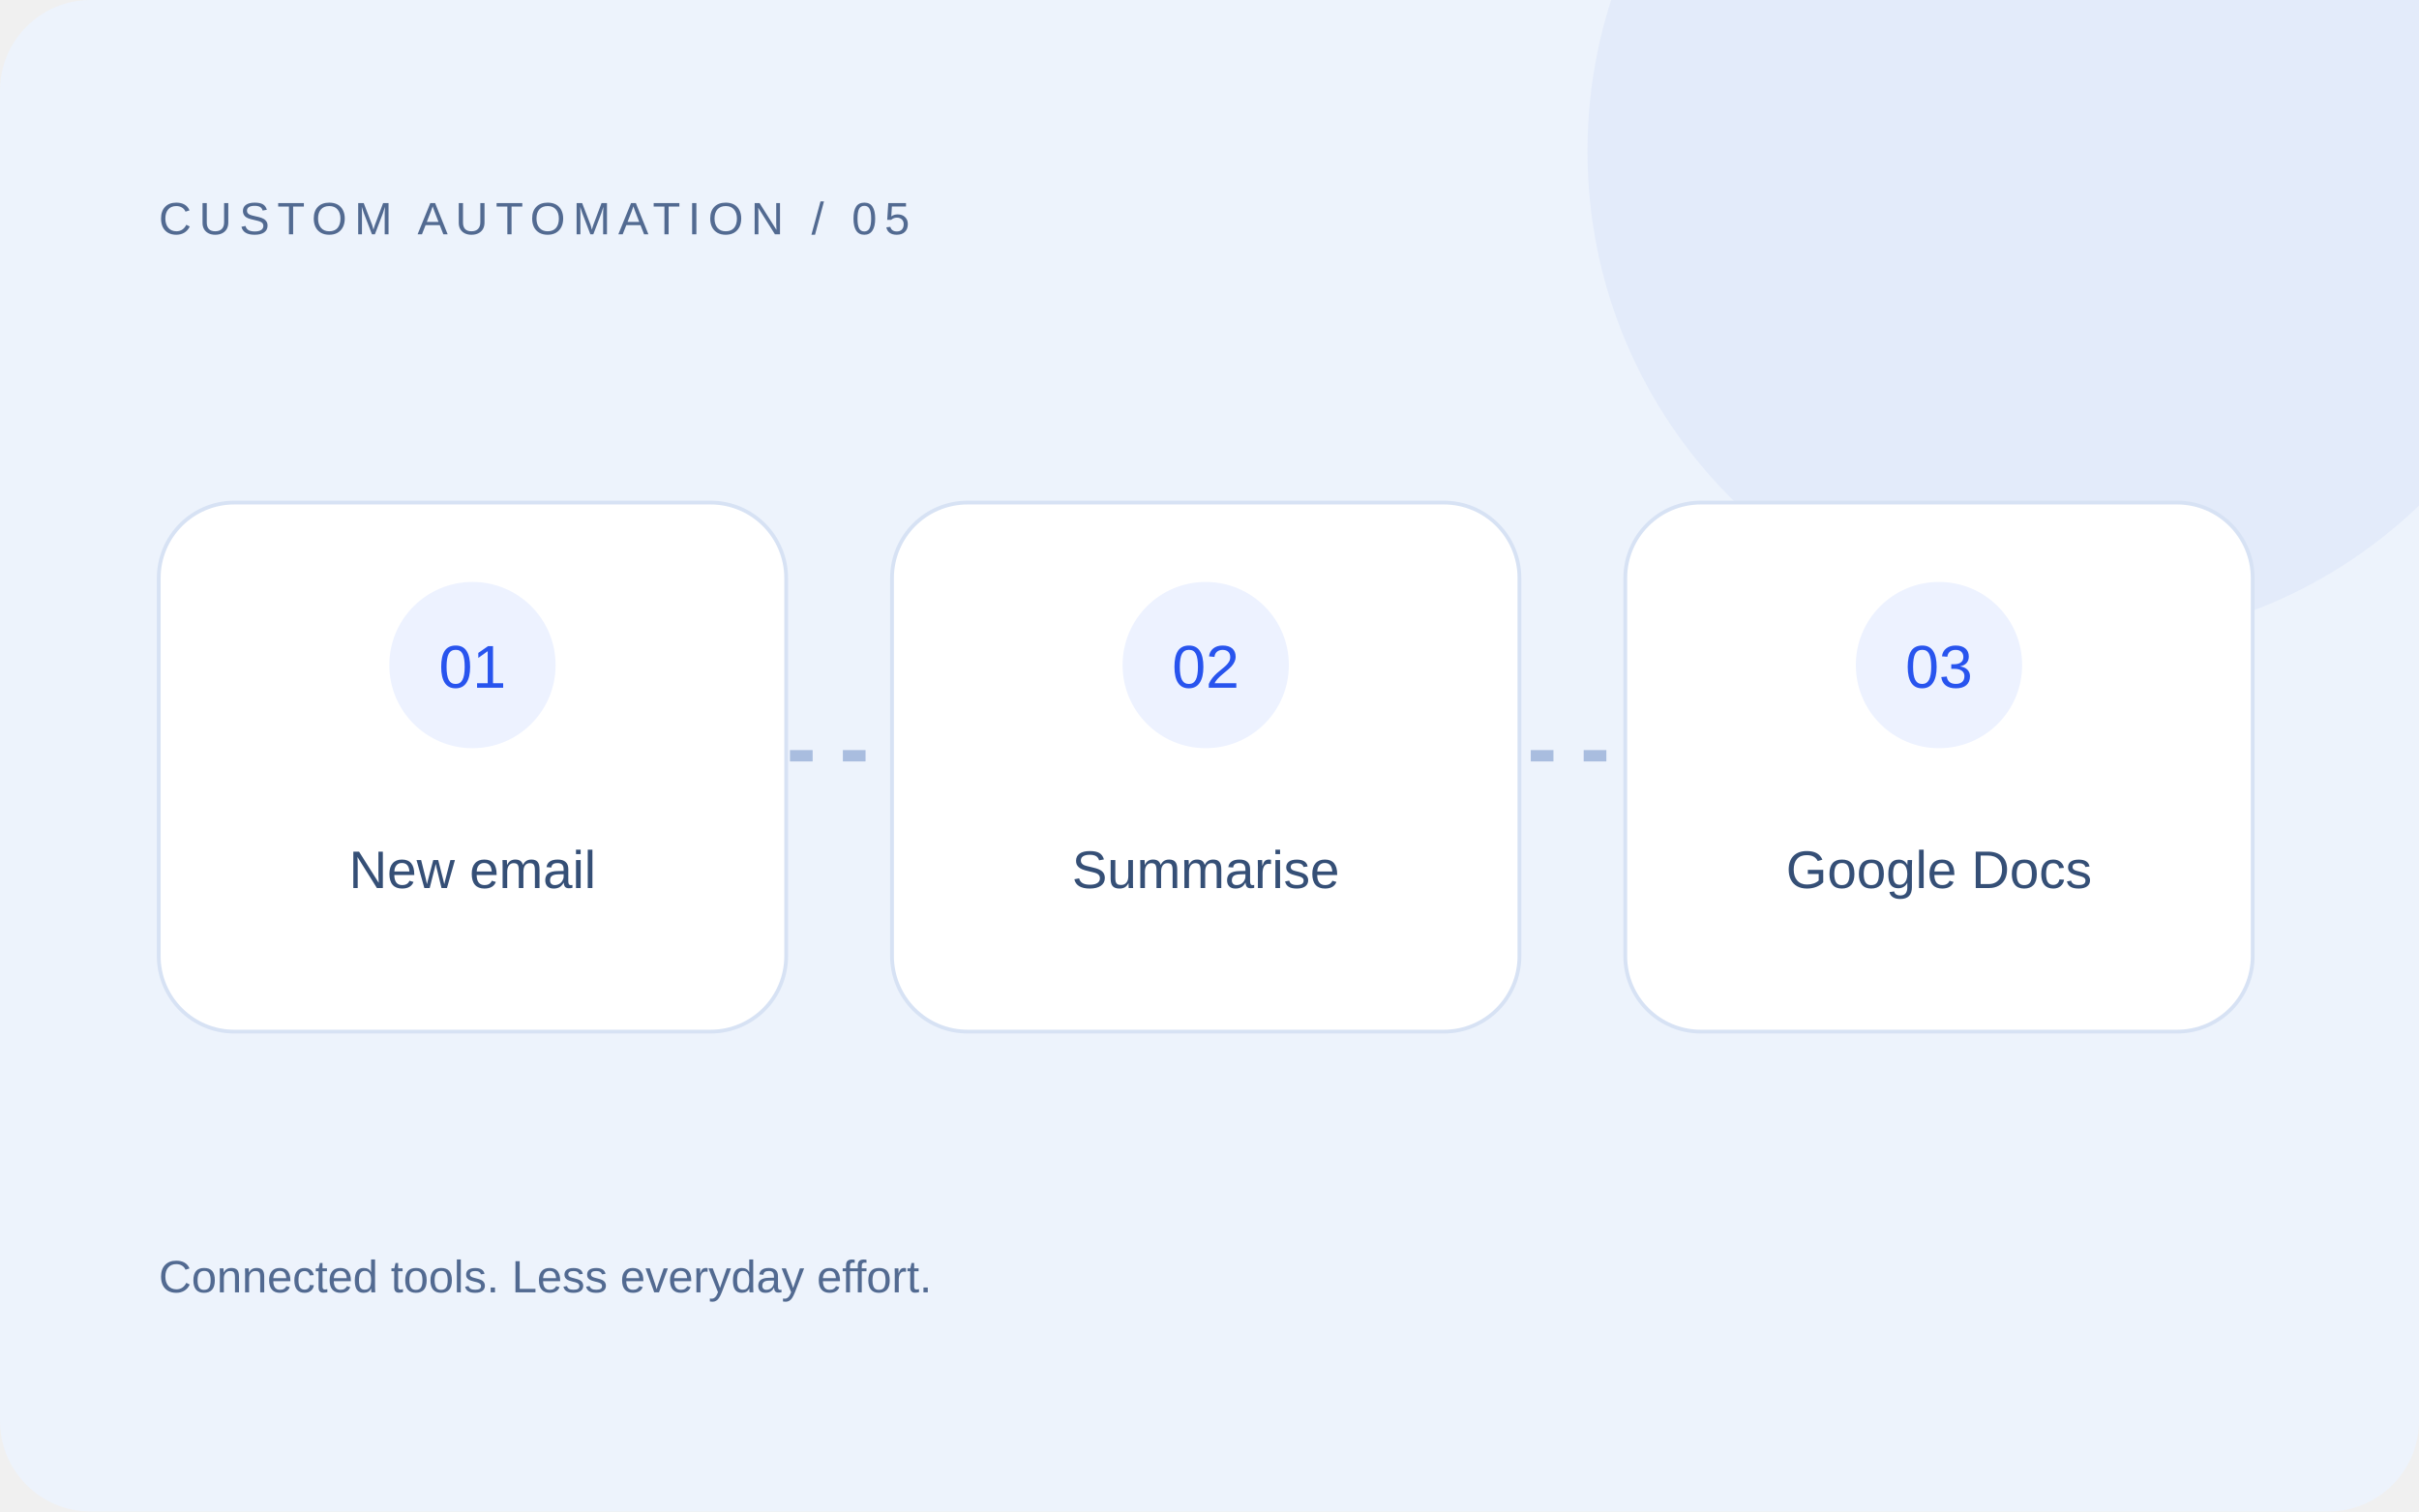
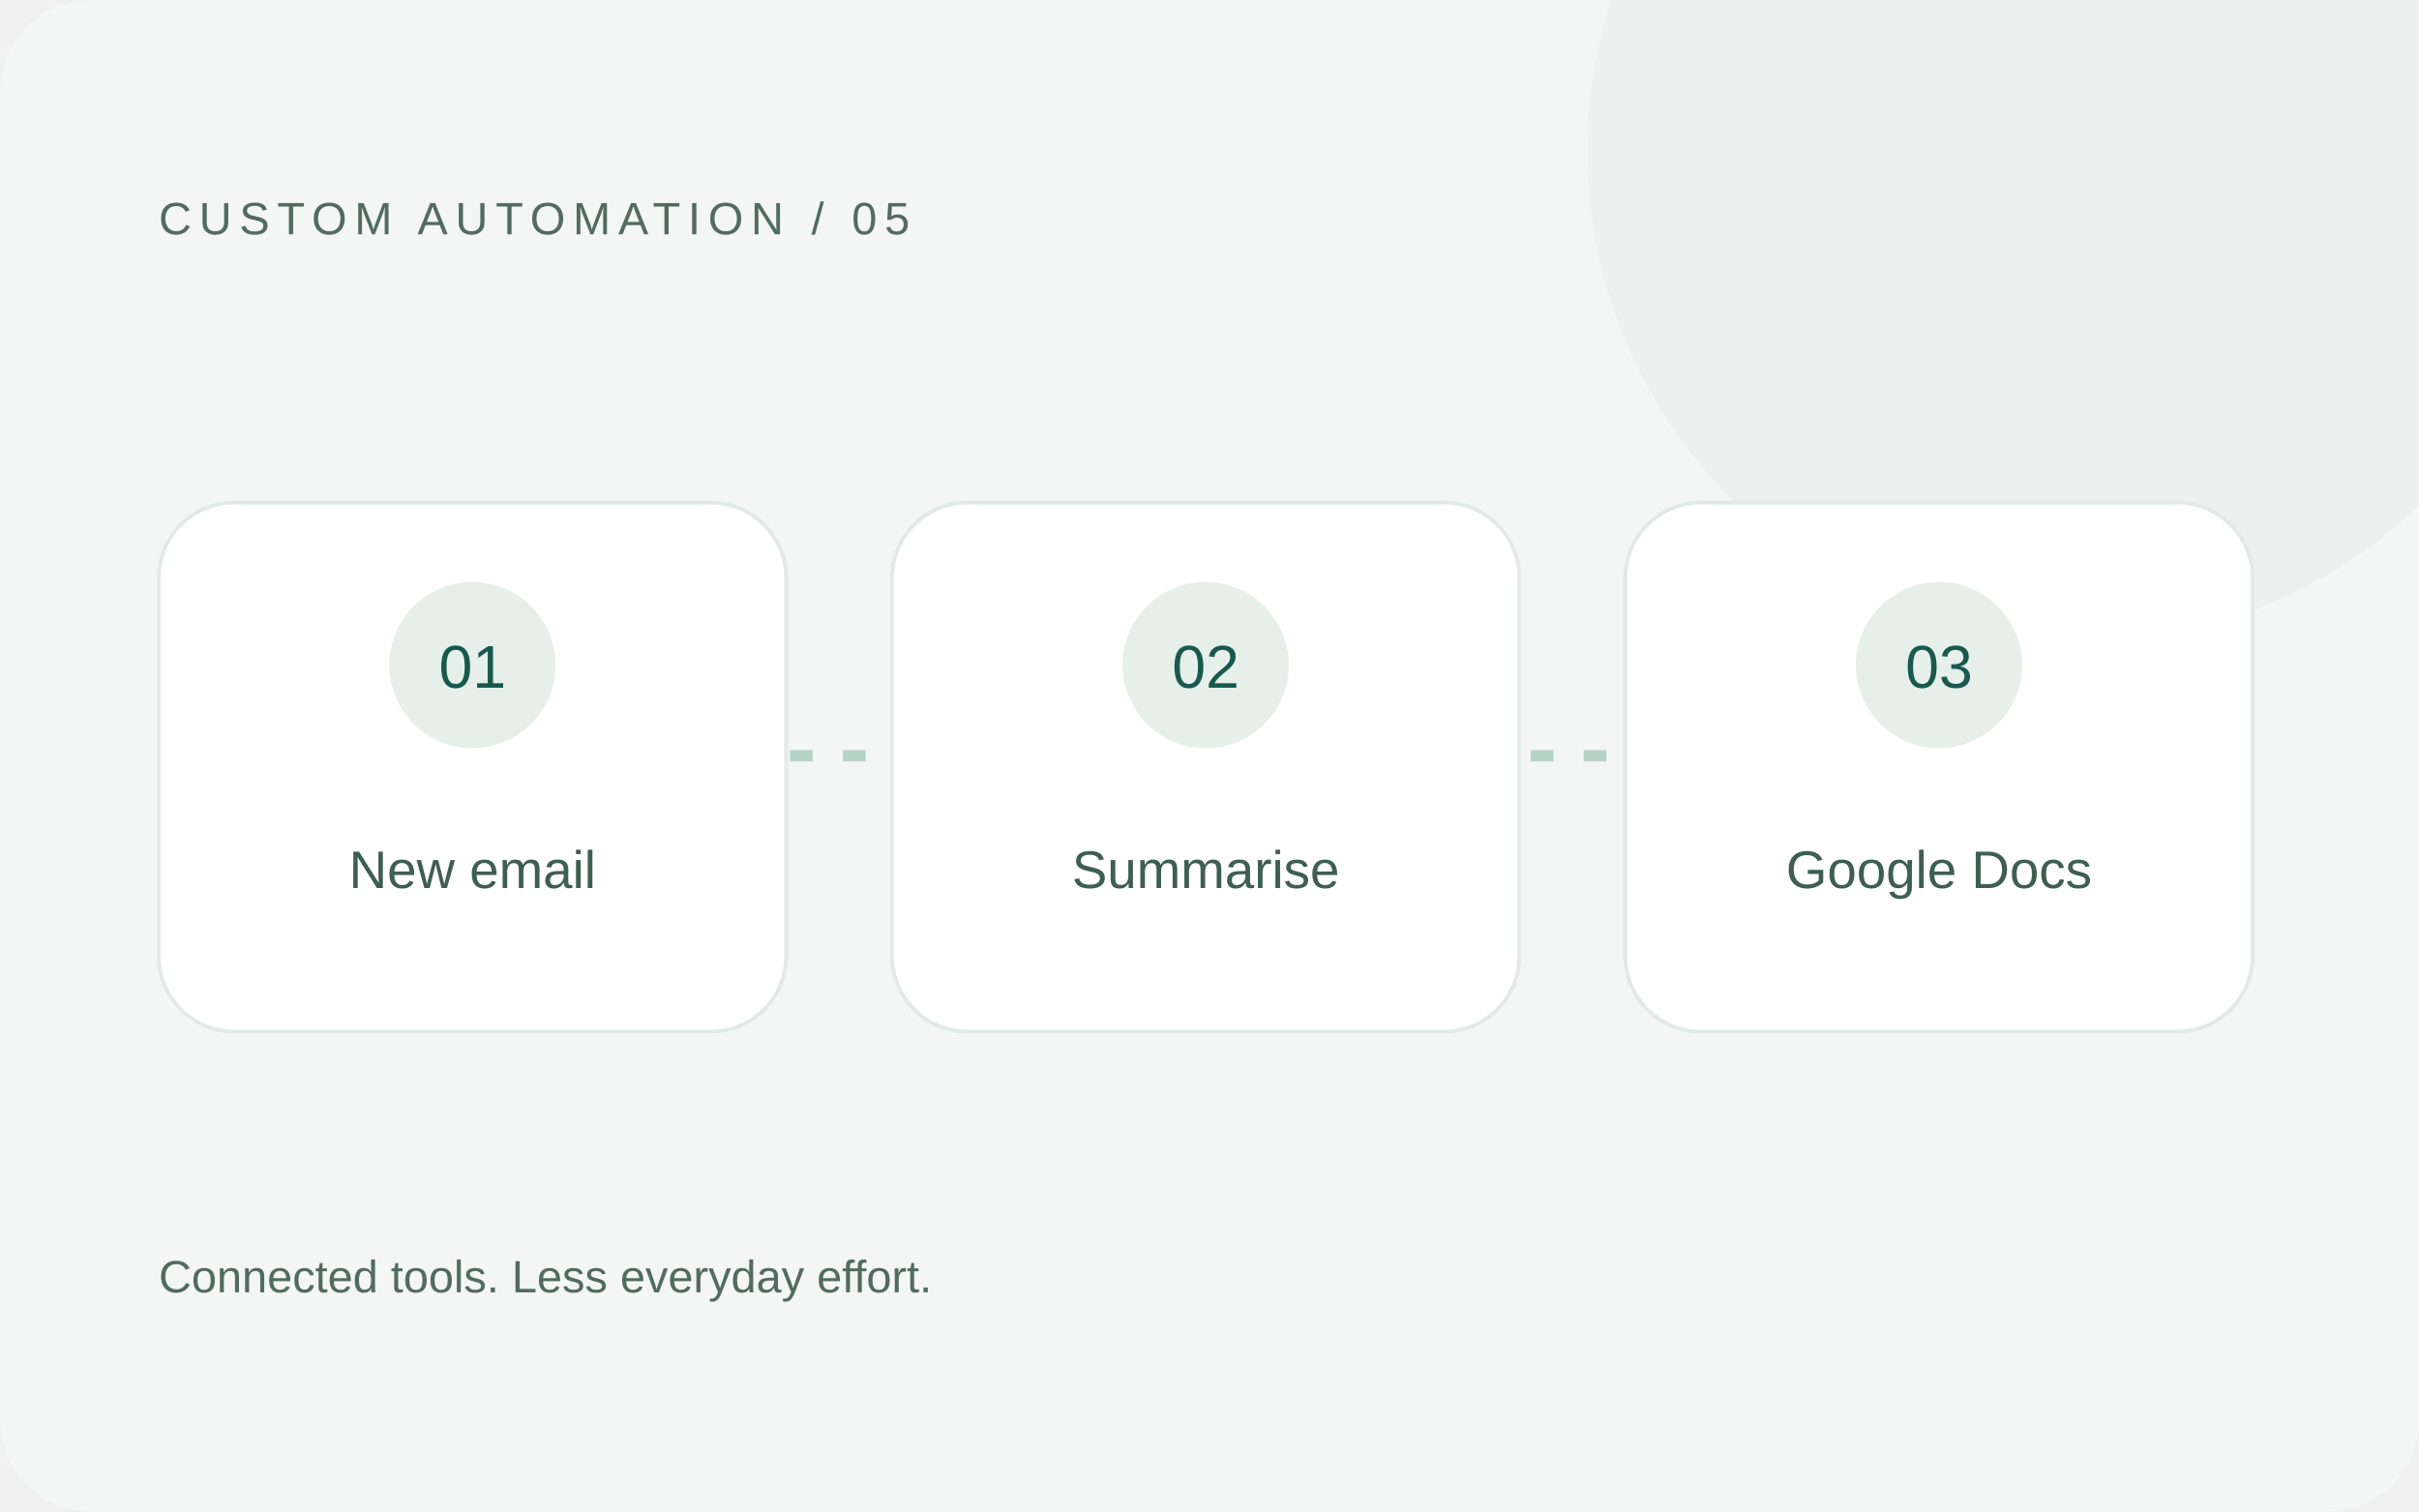
<svg xmlns="http://www.w3.org/2000/svg" viewBox="0 0 640 400">
-   <rect width="640" height="400" rx="24" fill="#edf3fc" />
-   <circle cx="550" cy="40" r="130" fill="#e3ebfa" />
-   <text x="42" y="62" font-family="Arial,sans-serif" font-size="12" letter-spacing="2" fill="#526a91">CUSTOM AUTOMATION / 05</text>
-   <path d="M125 200h390" stroke="#a9bddf" stroke-width="3" stroke-dasharray="6 8" />
-   <rect x="42" y="133" width="166" height="140" rx="20" fill="#fff" stroke="#d7e2f4" />
-   <circle cx="125" cy="176" r="22" fill="#edf2ff" />
-   <text x="125" y="182" text-anchor="middle" font-family="Arial,sans-serif" font-size="16" fill="#2854ee">01</text>
-   <text x="125" y="235" text-anchor="middle" font-family="Arial,sans-serif" font-size="14" fill="#354f76">New email</text>
-   <rect x="236" y="133" width="166" height="140" rx="20" fill="#fff" stroke="#d7e2f4" />
-   <circle cx="319" cy="176" r="22" fill="#edf2ff" />
-   <text x="319" y="182" text-anchor="middle" font-family="Arial,sans-serif" font-size="16" fill="#2854ee">02</text>
-   <text x="319" y="235" text-anchor="middle" font-family="Arial,sans-serif" font-size="14" fill="#354f76">Summarise</text>
-   <rect x="430" y="133" width="166" height="140" rx="20" fill="#fff" stroke="#d7e2f4" />
-   <circle cx="513" cy="176" r="22" fill="#edf2ff" />
-   <text x="513" y="182" text-anchor="middle" font-family="Arial,sans-serif" font-size="16" fill="#2854ee">03</text>
-   <text x="513" y="235" text-anchor="middle" font-family="Arial,sans-serif" font-size="14" fill="#354f76">Google Docs</text>
-   <text x="42" y="342" font-family="Arial,sans-serif" font-size="12" fill="#526a91">Connected tools. Less everyday effort.</text>
+   <rect width="640" height="400" rx="24" fill="#f3f6f5" />
+   <circle cx="550" cy="40" r="130" fill="#edf0ef" />
+   <text x="42" y="62" font-family="Arial,sans-serif" font-size="12" letter-spacing="2" fill="#526b60">CUSTOM AUTOMATION / 05</text>
+   <path d="M125 200h390" stroke="#b6d2c7" stroke-width="3" stroke-dasharray="6 8" />
+   <rect x="42" y="133" width="166" height="140" rx="20" fill="#fff" stroke="#e2e9e6" />
+   <circle cx="125" cy="176" r="22" fill="#e7efea" />
+   <text x="125" y="182" text-anchor="middle" font-family="Arial,sans-serif" font-size="16" fill="#18594e">01</text>
+   <text x="125" y="235" text-anchor="middle" font-family="Arial,sans-serif" font-size="14" fill="#3e5e52">New email</text>
+   <rect x="236" y="133" width="166" height="140" rx="20" fill="#fff" stroke="#e2e9e6" />
+   <circle cx="319" cy="176" r="22" fill="#e7efea" />
+   <text x="319" y="182" text-anchor="middle" font-family="Arial,sans-serif" font-size="16" fill="#18594e">02</text>
+   <text x="319" y="235" text-anchor="middle" font-family="Arial,sans-serif" font-size="14" fill="#3e5e52">Summarise</text>
+   <rect x="430" y="133" width="166" height="140" rx="20" fill="#fff" stroke="#e2e9e6" />
+   <circle cx="513" cy="176" r="22" fill="#e7efea" />
+   <text x="513" y="182" text-anchor="middle" font-family="Arial,sans-serif" font-size="16" fill="#18594e">03</text>
+   <text x="513" y="235" text-anchor="middle" font-family="Arial,sans-serif" font-size="14" fill="#3e5e52">Google Docs</text>
+   <text x="42" y="342" font-family="Arial,sans-serif" font-size="12" fill="#526b60">Connected tools. Less everyday effort.</text>
</svg>
